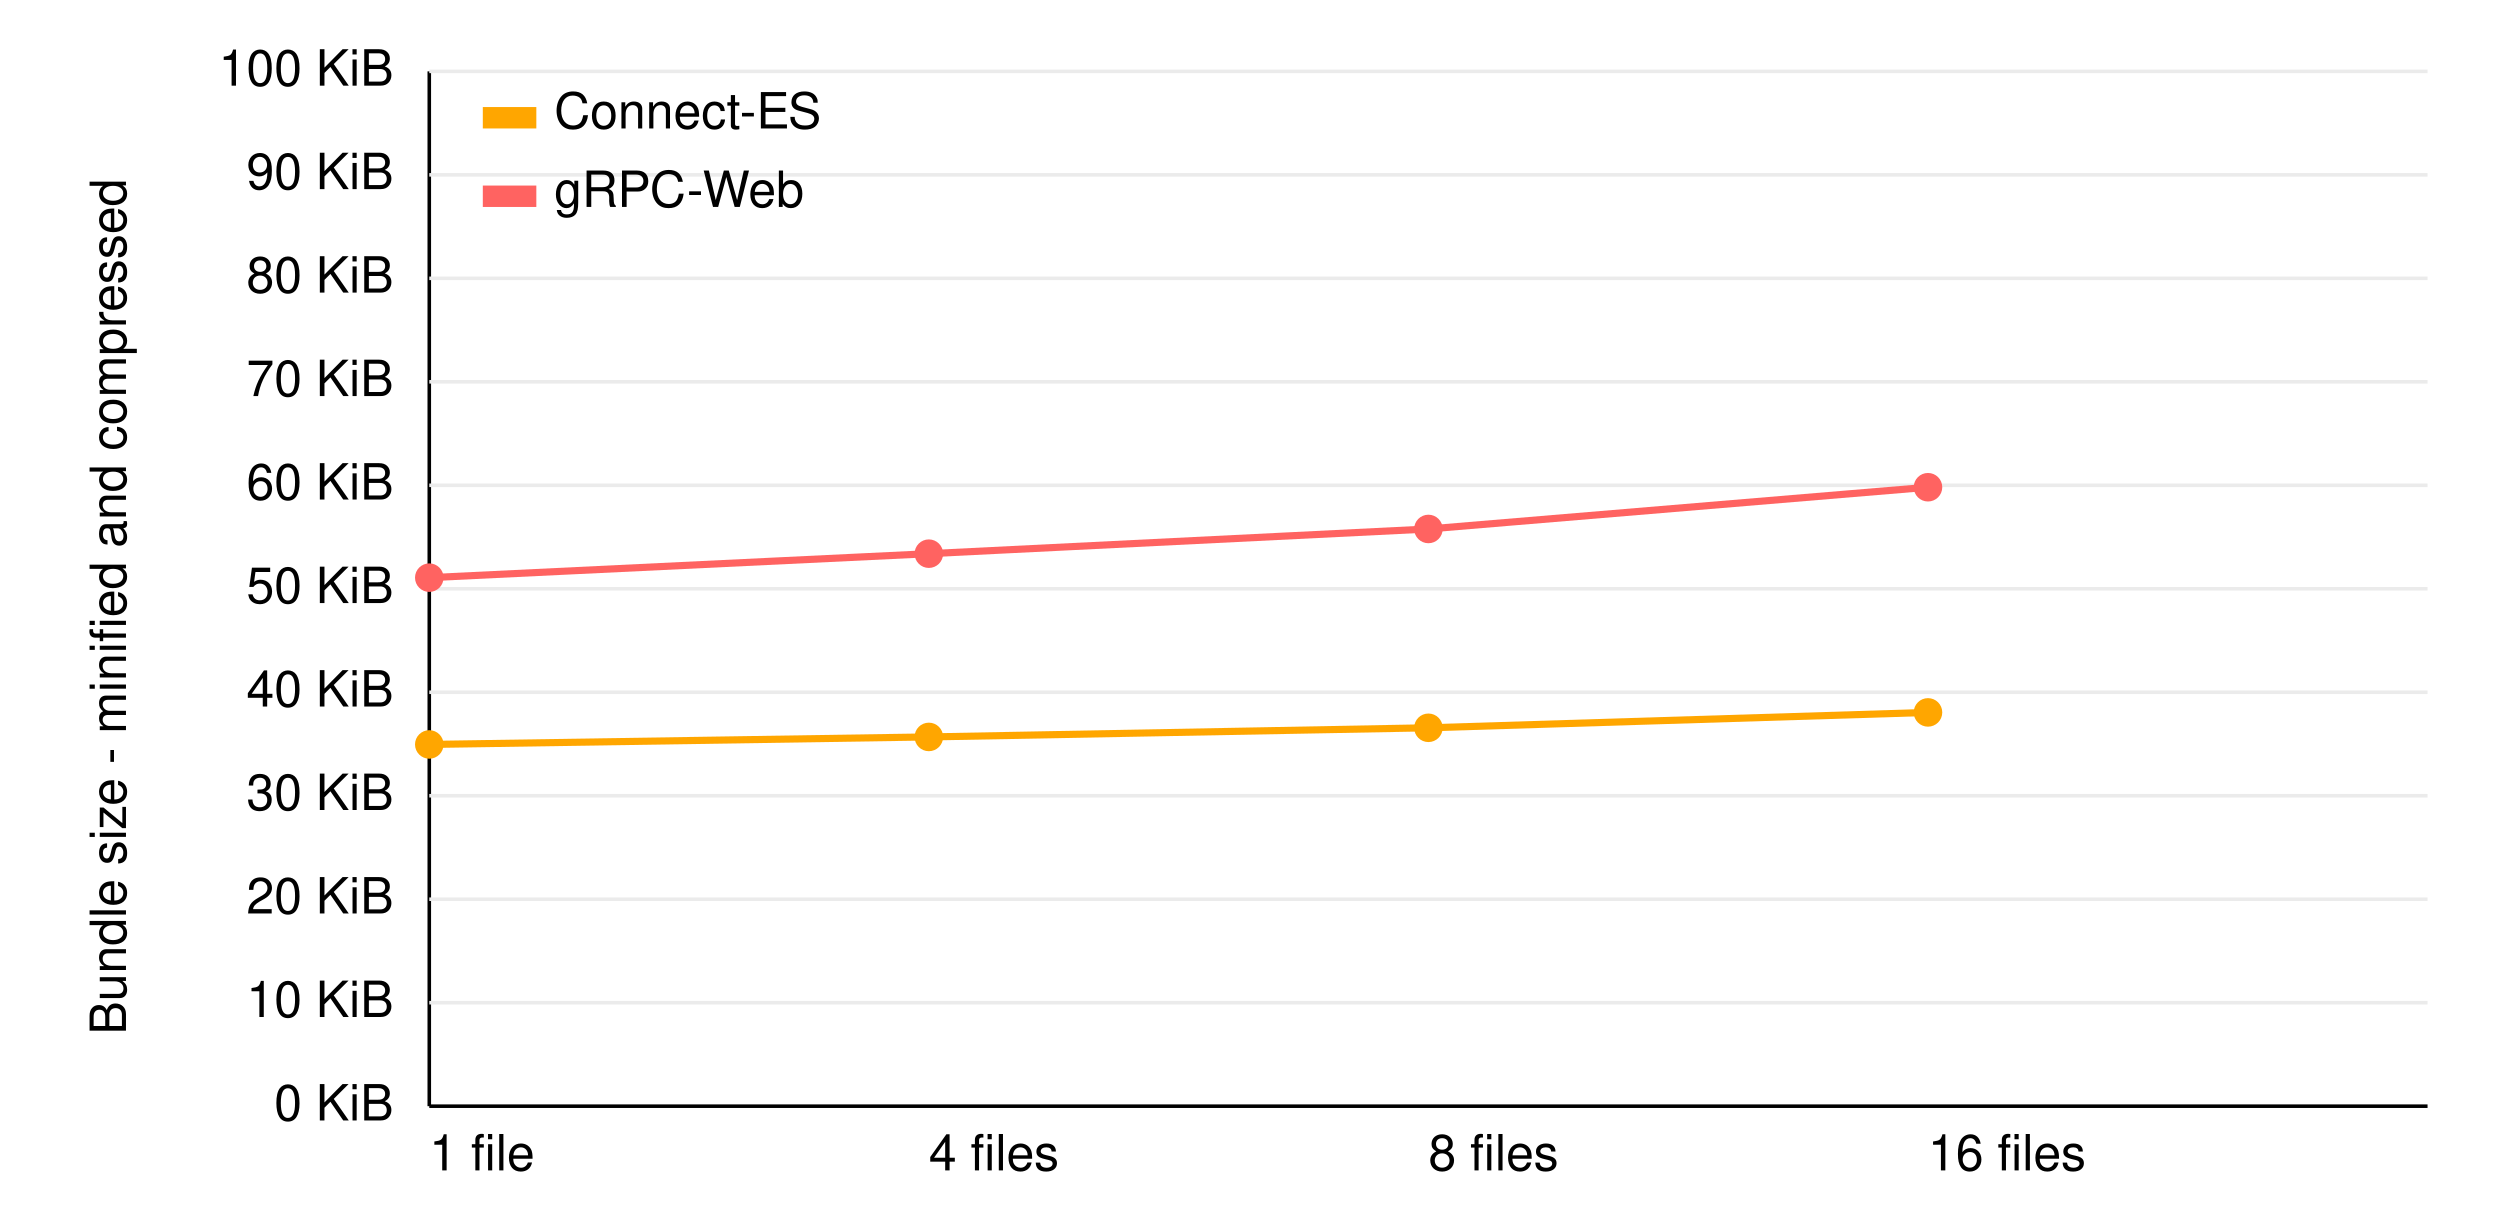
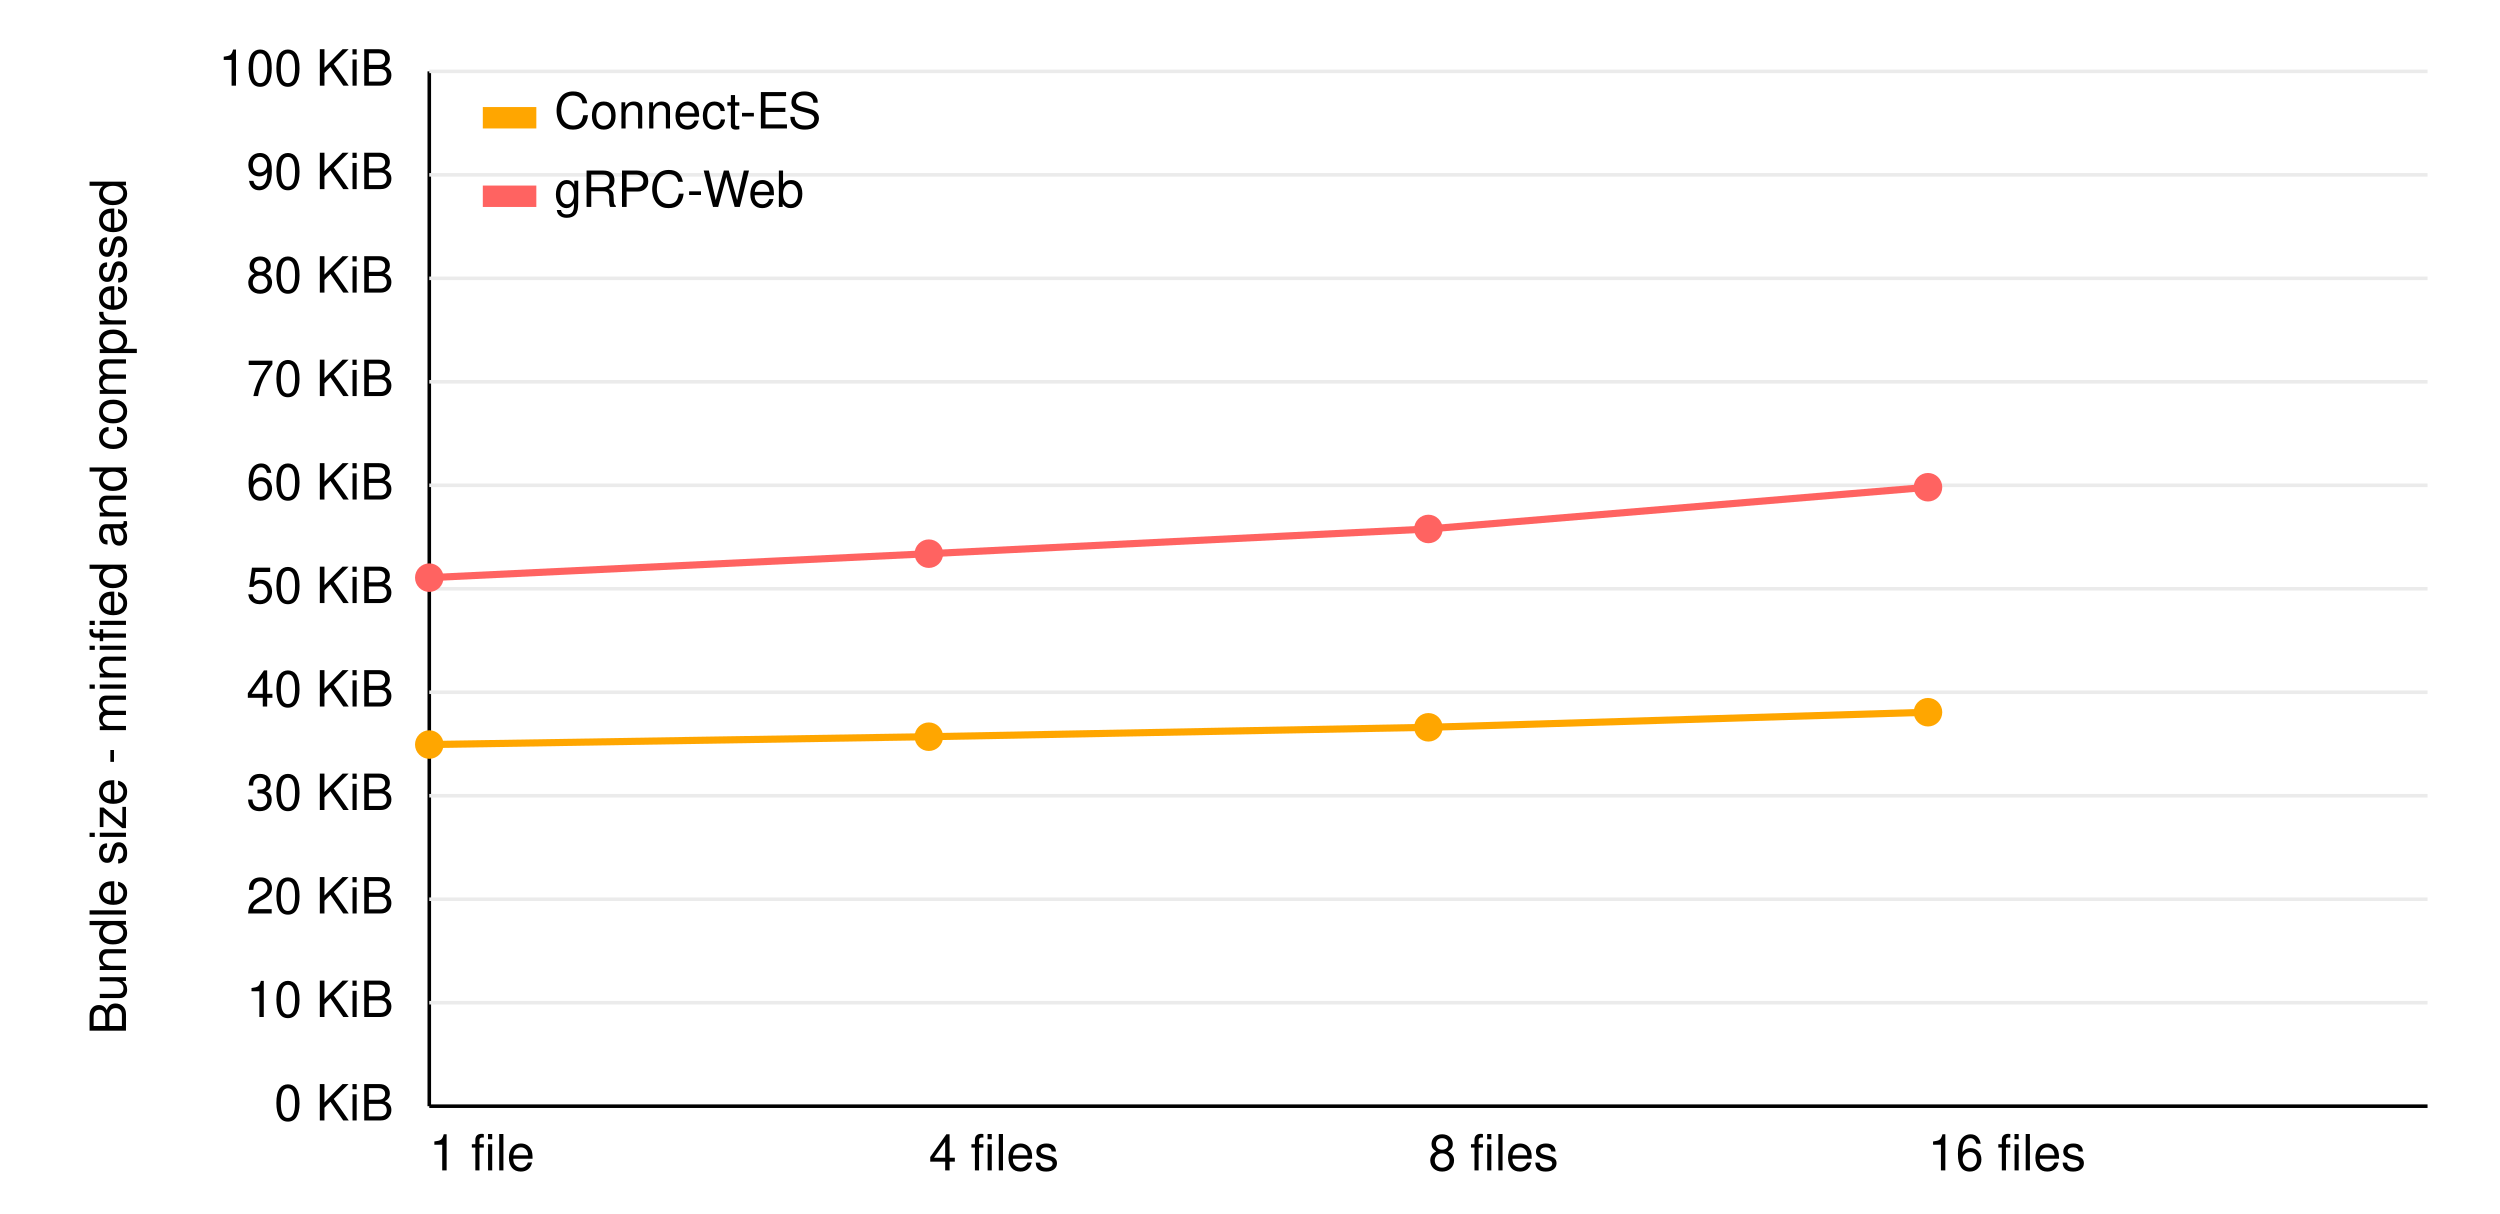
<svg xmlns="http://www.w3.org/2000/svg" version="1.1" width="680px" height="330px" viewBox="0 0 680 340" class="chart">
  <style>
      
      text {
        font: 14px Verdana, Helvetica, Arial, sans-serif;
      }
      
    </style>
  <g transform="translate(110,310)">
    <line y1="0" x2="560" stroke="black" />
    <text x="0" y="18" text-anchor="start">1 file</text>
    <text x="140" y="18" text-anchor="start">4 files</text>
    <text x="280" y="18" text-anchor="start">8 files</text>
    <text x="420" y="18" text-anchor="start">16 files</text>
  </g>
  <g transform="translate(110, 20)">
    <line x1="0" x2="0" y1="0" y2="290" stroke="black" />
    <g transform="rotate(-90), translate(-150,-85)">
      <text text-anchor="middle">Bundle size - minified and compressed</text>
    </g>
    <text x="-10" y="4" text-anchor="end">100 KiB</text>
    <line x1="0" x2="560" y1="0" y2="0" stroke="#ebebeb" />
    <text x="-10" y="33" text-anchor="end">90 KiB</text>
    <line x1="0" x2="560" y1="29" y2="29" stroke="#ebebeb" />
    <text x="-10" y="62" text-anchor="end">80 KiB</text>
    <line x1="0" x2="560" y1="58" y2="58" stroke="#ebebeb" />
    <text x="-10" y="91" text-anchor="end">70 KiB</text>
    <line x1="0" x2="560" y1="87" y2="87" stroke="#ebebeb" />
    <text x="-10" y="120" text-anchor="end">60 KiB</text>
    <line x1="0" x2="560" y1="116" y2="116" stroke="#ebebeb" />
    <text x="-10" y="149" text-anchor="end">50 KiB</text>
    <line x1="0" x2="560" y1="145" y2="145" stroke="#ebebeb" />
    <text x="-10" y="178" text-anchor="end">40 KiB</text>
    <line x1="0" x2="560" y1="174" y2="174" stroke="#ebebeb" />
    <text x="-10" y="207" text-anchor="end">30 KiB</text>
    <line x1="0" x2="560" y1="203" y2="203" stroke="#ebebeb" />
    <text x="-10" y="236" text-anchor="end">20 KiB</text>
    <line x1="0" x2="560" y1="232" y2="232" stroke="#ebebeb" />
    <text x="-10" y="265" text-anchor="end">10 KiB</text>
    <line x1="0" x2="560" y1="261" y2="261" stroke="#ebebeb" />
    <text x="-10" y="294" text-anchor="end">0 KiB</text>
  </g>
  <g transform="translate(110, 20)">
-     <polyline fill="none" stroke="#ffa600" stroke-width="2" points="0,188.625 140,186.52 280,183.96 420,179.647">
+     <polyline fill="none" stroke="#ffa600" stroke-width="2" points="0,188.653 140,186.455 280,183.824 420,179.593">
    </polyline>
-     <circle cx="0" cy="188.625" r="4" fill="#ffa600" />
-     <circle cx="140" cy="186.52" r="4" fill="#ffa600" />
-     <circle cx="280" cy="183.96" r="4" fill="#ffa600" />
-     <circle cx="420" cy="179.647" r="4" fill="#ffa600" />
+     <circle cx="0" cy="188.653" r="4" fill="#ffa600" />
+     <circle cx="140" cy="186.455" r="4" fill="#ffa600" />
+     <circle cx="280" cy="183.824" r="4" fill="#ffa600" />
+     <circle cx="420" cy="179.593" r="4" fill="#ffa600" />
  </g>
  <g transform="translate(110, 20)">
    <polyline fill="none" stroke="#ff6361" stroke-width="2" points="0,141.885 140,135.164 280,128.24 420,116.544">
    </polyline>
    <circle cx="0" cy="141.885" r="4" fill="#ff6361" />
    <circle cx="140" cy="135.164" r="4" fill="#ff6361" />
    <circle cx="280" cy="128.24" r="4" fill="#ff6361" />
    <circle cx="420" cy="116.544" r="4" fill="#ff6361" />
  </g>
  <g transform="translate(125, 30)">
    <g transform="translate(0, 0)">
      <rect width="15" height="6" fill="#ffa600" />
      <text x="20" y="6">Connect-ES</text>
    </g>
    <g transform="translate(0, 22)">
      <rect width="15" height="6" fill="#ff6361" />
      <text x="20" y="6">gRPC-Web</text>
    </g>
  </g>
</svg>
